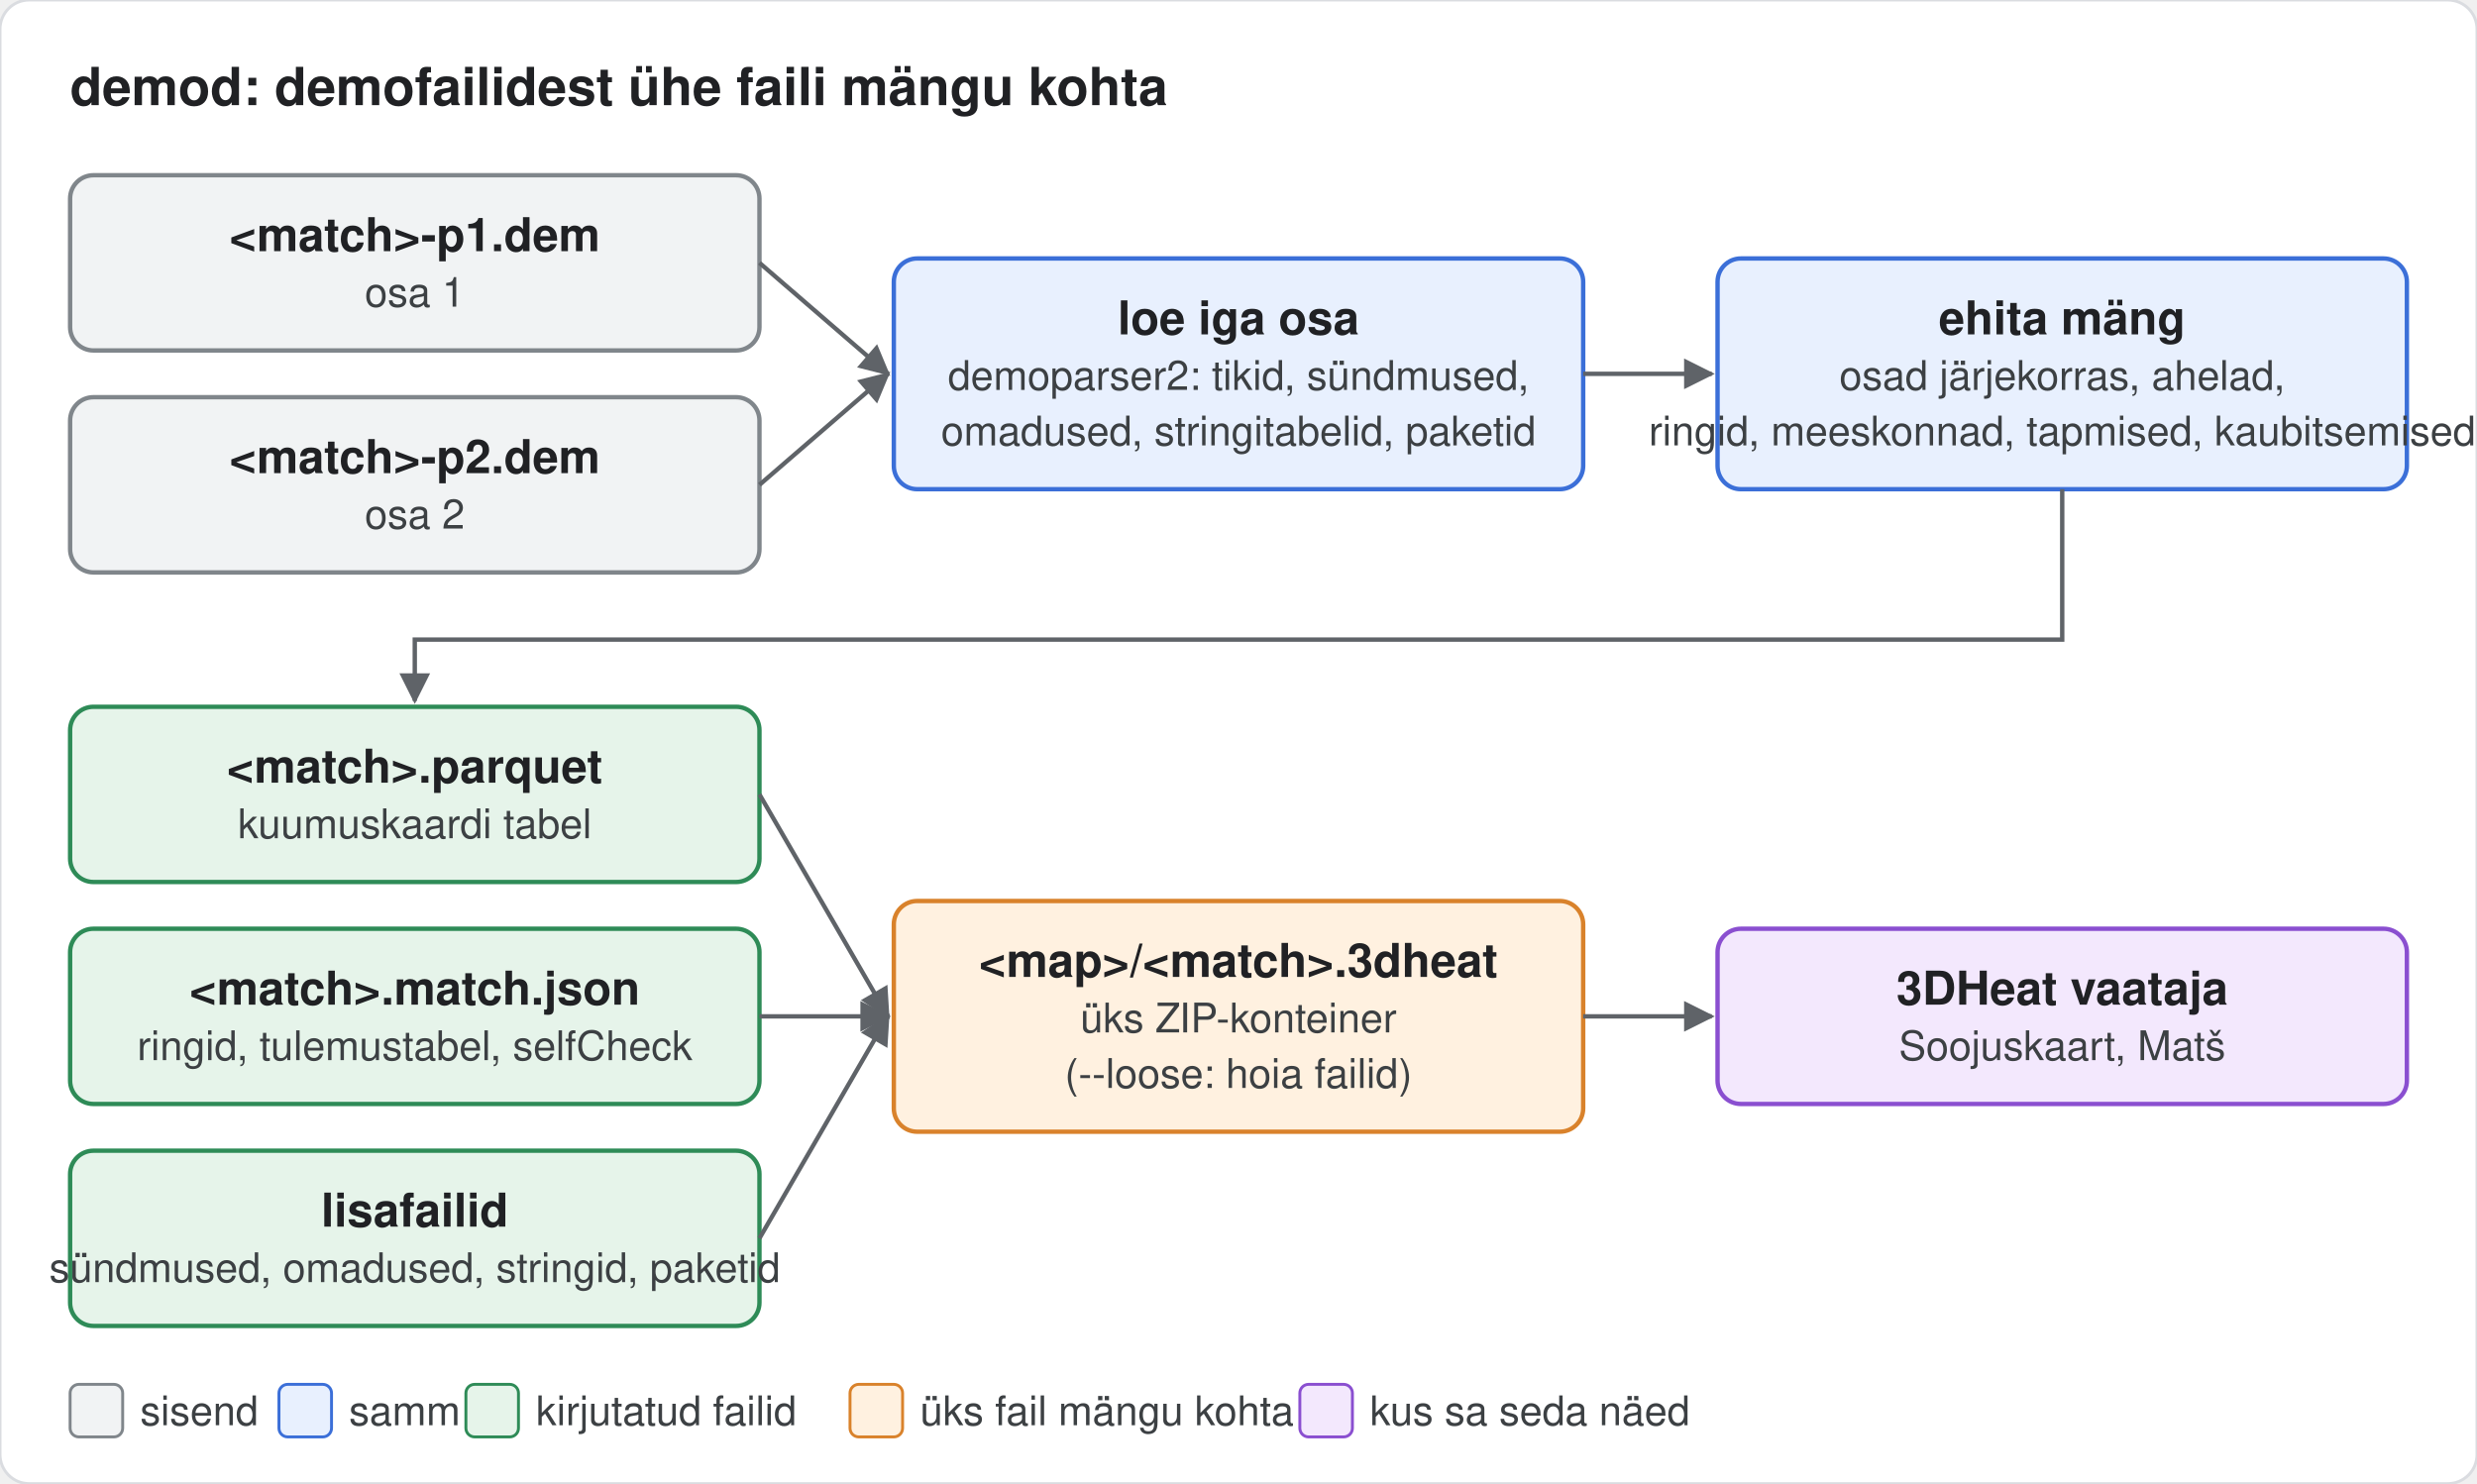
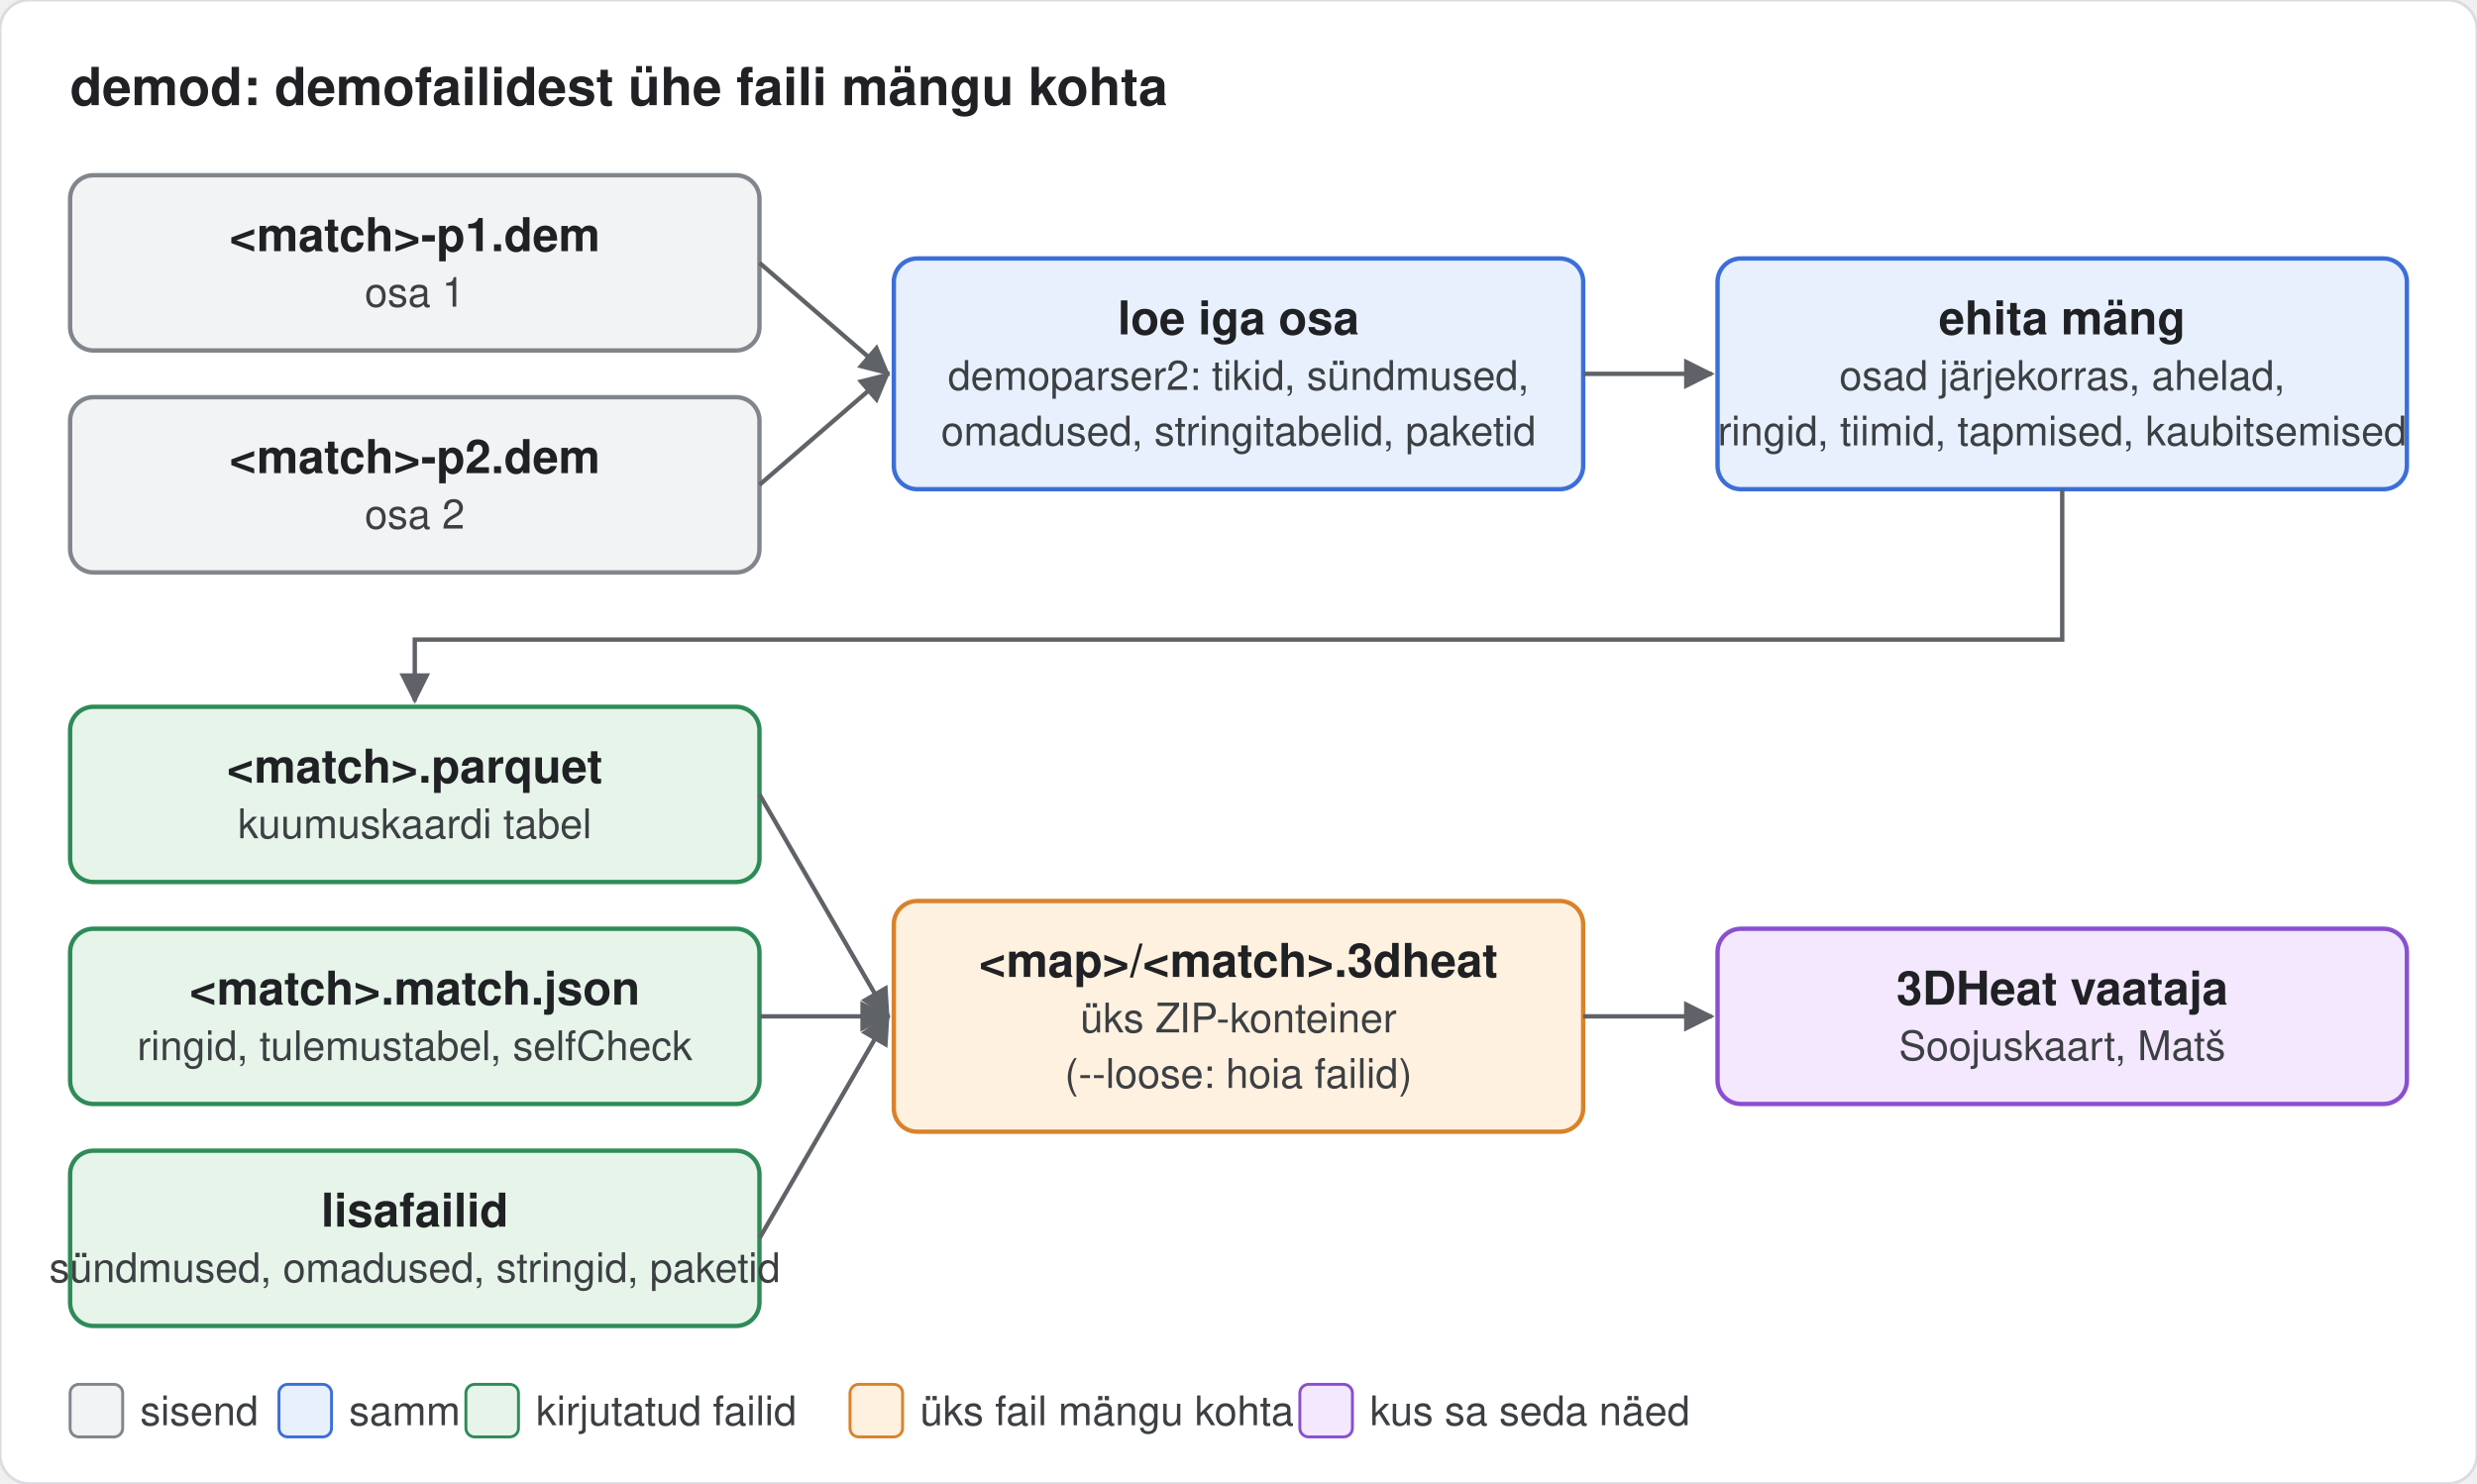
<svg xmlns="http://www.w3.org/2000/svg" width="848" height="508" viewBox="0 0 848 508" font-family="Segoe UI,Helvetica,Arial,sans-serif" role="img" aria-label="demos: from demo files to one file a match">
  <defs>
    <marker id="a" viewBox="0 0 10 10" refX="9" refY="5" markerWidth="7" markerHeight="7" orient="auto">
      <path d="M0,0 L10,5 L0,10 z" fill="#5f6368" />
    </marker>
  </defs>
  <rect width="848" height="508" rx="10" fill="#ffffff" stroke="#dadce0" />
  <text x="24" y="36" font-size="18" font-weight="600" fill="#202124">demod: demofailidest ühe faili mängu kohta</text>
  <rect x="24" y="60.0" width="236" height="60" rx="8" fill="#f1f3f4" stroke="#80868b" stroke-width="1.5" />
  <text x="142.0" y="86.0" text-anchor="middle" font-weight="600" font-size="16" fill="#202124">&lt;match&gt;-p1.dem</text>
  <text x="142.0" y="105.0" text-anchor="middle" font-size="14" fill="#3c4043">osa 1</text>
  <rect x="24" y="136.0" width="236" height="60" rx="8" fill="#f1f3f4" stroke="#80868b" stroke-width="1.5" />
  <text x="142.0" y="162.0" text-anchor="middle" font-weight="600" font-size="16" fill="#202124">&lt;match&gt;-p2.dem</text>
  <text x="142.0" y="181.0" text-anchor="middle" font-size="14" fill="#3c4043">osa 2</text>
  <rect x="306" y="88.5" width="236" height="79" rx="8" fill="#e8f0fe" stroke="#3b6fd8" stroke-width="1.5" />
  <text x="424.0" y="114.5" text-anchor="middle" font-weight="600" font-size="16" fill="#202124">loe iga osa</text>
  <text x="424.0" y="133.5" text-anchor="middle" font-size="14" fill="#3c4043">demoparser2: tikid, sündmused,</text>
  <text x="424.0" y="152.5" text-anchor="middle" font-size="14" fill="#3c4043">omadused, stringitabelid, paketid</text>
  <rect x="588" y="88.5" width="236" height="79" rx="8" fill="#e8f0fe" stroke="#3b6fd8" stroke-width="1.5" />
  <text x="706.0" y="114.5" text-anchor="middle" font-weight="600" font-size="16" fill="#202124">ehita mäng</text>
  <text x="706.0" y="133.5" text-anchor="middle" font-size="14" fill="#3c4043">osad järjekorras, ahelad,</text>
-   <text x="706.0" y="152.5" text-anchor="middle" font-size="14" fill="#3c4043">ringid, meeskonnad, tapmised, kaubitsemised</text>
+   <text x="706.0" y="152.5" text-anchor="middle" font-size="14" fill="#3c4043">ringid, tiimid, tapmised, kaubitsemised</text>
  <line x1="260" y1="90.0" x2="304" y2="128.0" stroke="#5f6368" stroke-width="1.5" marker-end="url(#a)" />
  <line x1="260" y1="166.0" x2="304" y2="128.0" stroke="#5f6368" stroke-width="1.5" marker-end="url(#a)" />
  <line x1="542" y1="128.0" x2="586" y2="128.0" stroke="#5f6368" stroke-width="1.5" marker-end="url(#a)" />
  <path d="M706.0,167.5 V219.0 H142.0 V240.0" fill="none" stroke="#5f6368" stroke-width="1.5" marker-end="url(#a)" />
  <rect x="24" y="242.0" width="236" height="60" rx="8" fill="#e6f4ea" stroke="#2e8b57" stroke-width="1.5" />
  <text x="142.0" y="268.0" text-anchor="middle" font-weight="600" font-size="16" fill="#202124">&lt;match&gt;.parquet</text>
  <text x="142.0" y="287.0" text-anchor="middle" font-size="14" fill="#3c4043">kuumuskaardi tabel</text>
  <rect x="24" y="318.0" width="236" height="60" rx="8" fill="#e6f4ea" stroke="#2e8b57" stroke-width="1.5" />
  <text x="142.0" y="344.0" text-anchor="middle" font-weight="600" font-size="16" fill="#202124">&lt;match&gt;.match.json</text>
  <text x="142.0" y="363.0" text-anchor="middle" font-size="14" fill="#3c4043">ringid, tulemustabel, selfCheck</text>
  <rect x="24" y="394.0" width="236" height="60" rx="8" fill="#e6f4ea" stroke="#2e8b57" stroke-width="1.5" />
  <text x="142.0" y="420.0" text-anchor="middle" font-weight="600" font-size="16" fill="#202124">lisafailid</text>
  <text x="142.0" y="439.0" text-anchor="middle" font-size="14" fill="#3c4043">sündmused, omadused, stringid, paketid</text>
  <rect x="306" y="308.5" width="236" height="79" rx="8" fill="#fff1e0" stroke="#d9822b" stroke-width="1.5" />
  <text x="424.0" y="334.5" text-anchor="middle" font-weight="600" font-size="16" fill="#202124">&lt;map&gt;/&lt;match&gt;.3dheat</text>
  <text x="424.0" y="353.5" text-anchor="middle" font-size="14" fill="#3c4043">üks ZIP-konteiner</text>
  <text x="424.0" y="372.5" text-anchor="middle" font-size="14" fill="#3c4043">(--loose: hoia failid)</text>
  <rect x="588" y="318.0" width="236" height="60" rx="8" fill="#f3e8fd" stroke="#8a4fd0" stroke-width="1.5" />
  <text x="706.0" y="344.0" text-anchor="middle" font-weight="600" font-size="16" fill="#202124">3DHeat vaataja</text>
  <text x="706.0" y="363.0" text-anchor="middle" font-size="14" fill="#3c4043">Soojuskaart, Matš</text>
  <line x1="260" y1="272.0" x2="304" y2="348.0" stroke="#5f6368" stroke-width="1.5" marker-end="url(#a)" />
  <line x1="260" y1="348.0" x2="304" y2="348.0" stroke="#5f6368" stroke-width="1.5" marker-end="url(#a)" />
  <line x1="260" y1="424.0" x2="304" y2="348.0" stroke="#5f6368" stroke-width="1.5" marker-end="url(#a)" />
  <line x1="542" y1="348.0" x2="586" y2="348.0" stroke="#5f6368" stroke-width="1.5" marker-end="url(#a)" />
  <rect x="24" y="474" width="18" height="18" rx="3" fill="#f1f3f4" stroke="#80868b" />
  <text x="48" y="488" font-size="14" fill="#3c4043">sisend</text>
  <rect x="95.5" y="474" width="18" height="18" rx="3" fill="#e8f0fe" stroke="#3b6fd8" />
  <text x="119.5" y="488" font-size="14" fill="#3c4043">samm</text>
  <rect x="159.5" y="474" width="18" height="18" rx="3" fill="#e6f4ea" stroke="#2e8b57" />
  <text x="183.5" y="488" font-size="14" fill="#3c4043">kirjutatud failid</text>
  <rect x="291.0" y="474" width="18" height="18" rx="3" fill="#fff1e0" stroke="#d9822b" />
  <text x="315.0" y="488" font-size="14" fill="#3c4043">üks fail mängu kohta</text>
  <rect x="445.0" y="474" width="18" height="18" rx="3" fill="#f3e8fd" stroke="#8a4fd0" />
  <text x="469.0" y="488" font-size="14" fill="#3c4043">kus sa seda näed</text>
</svg>
